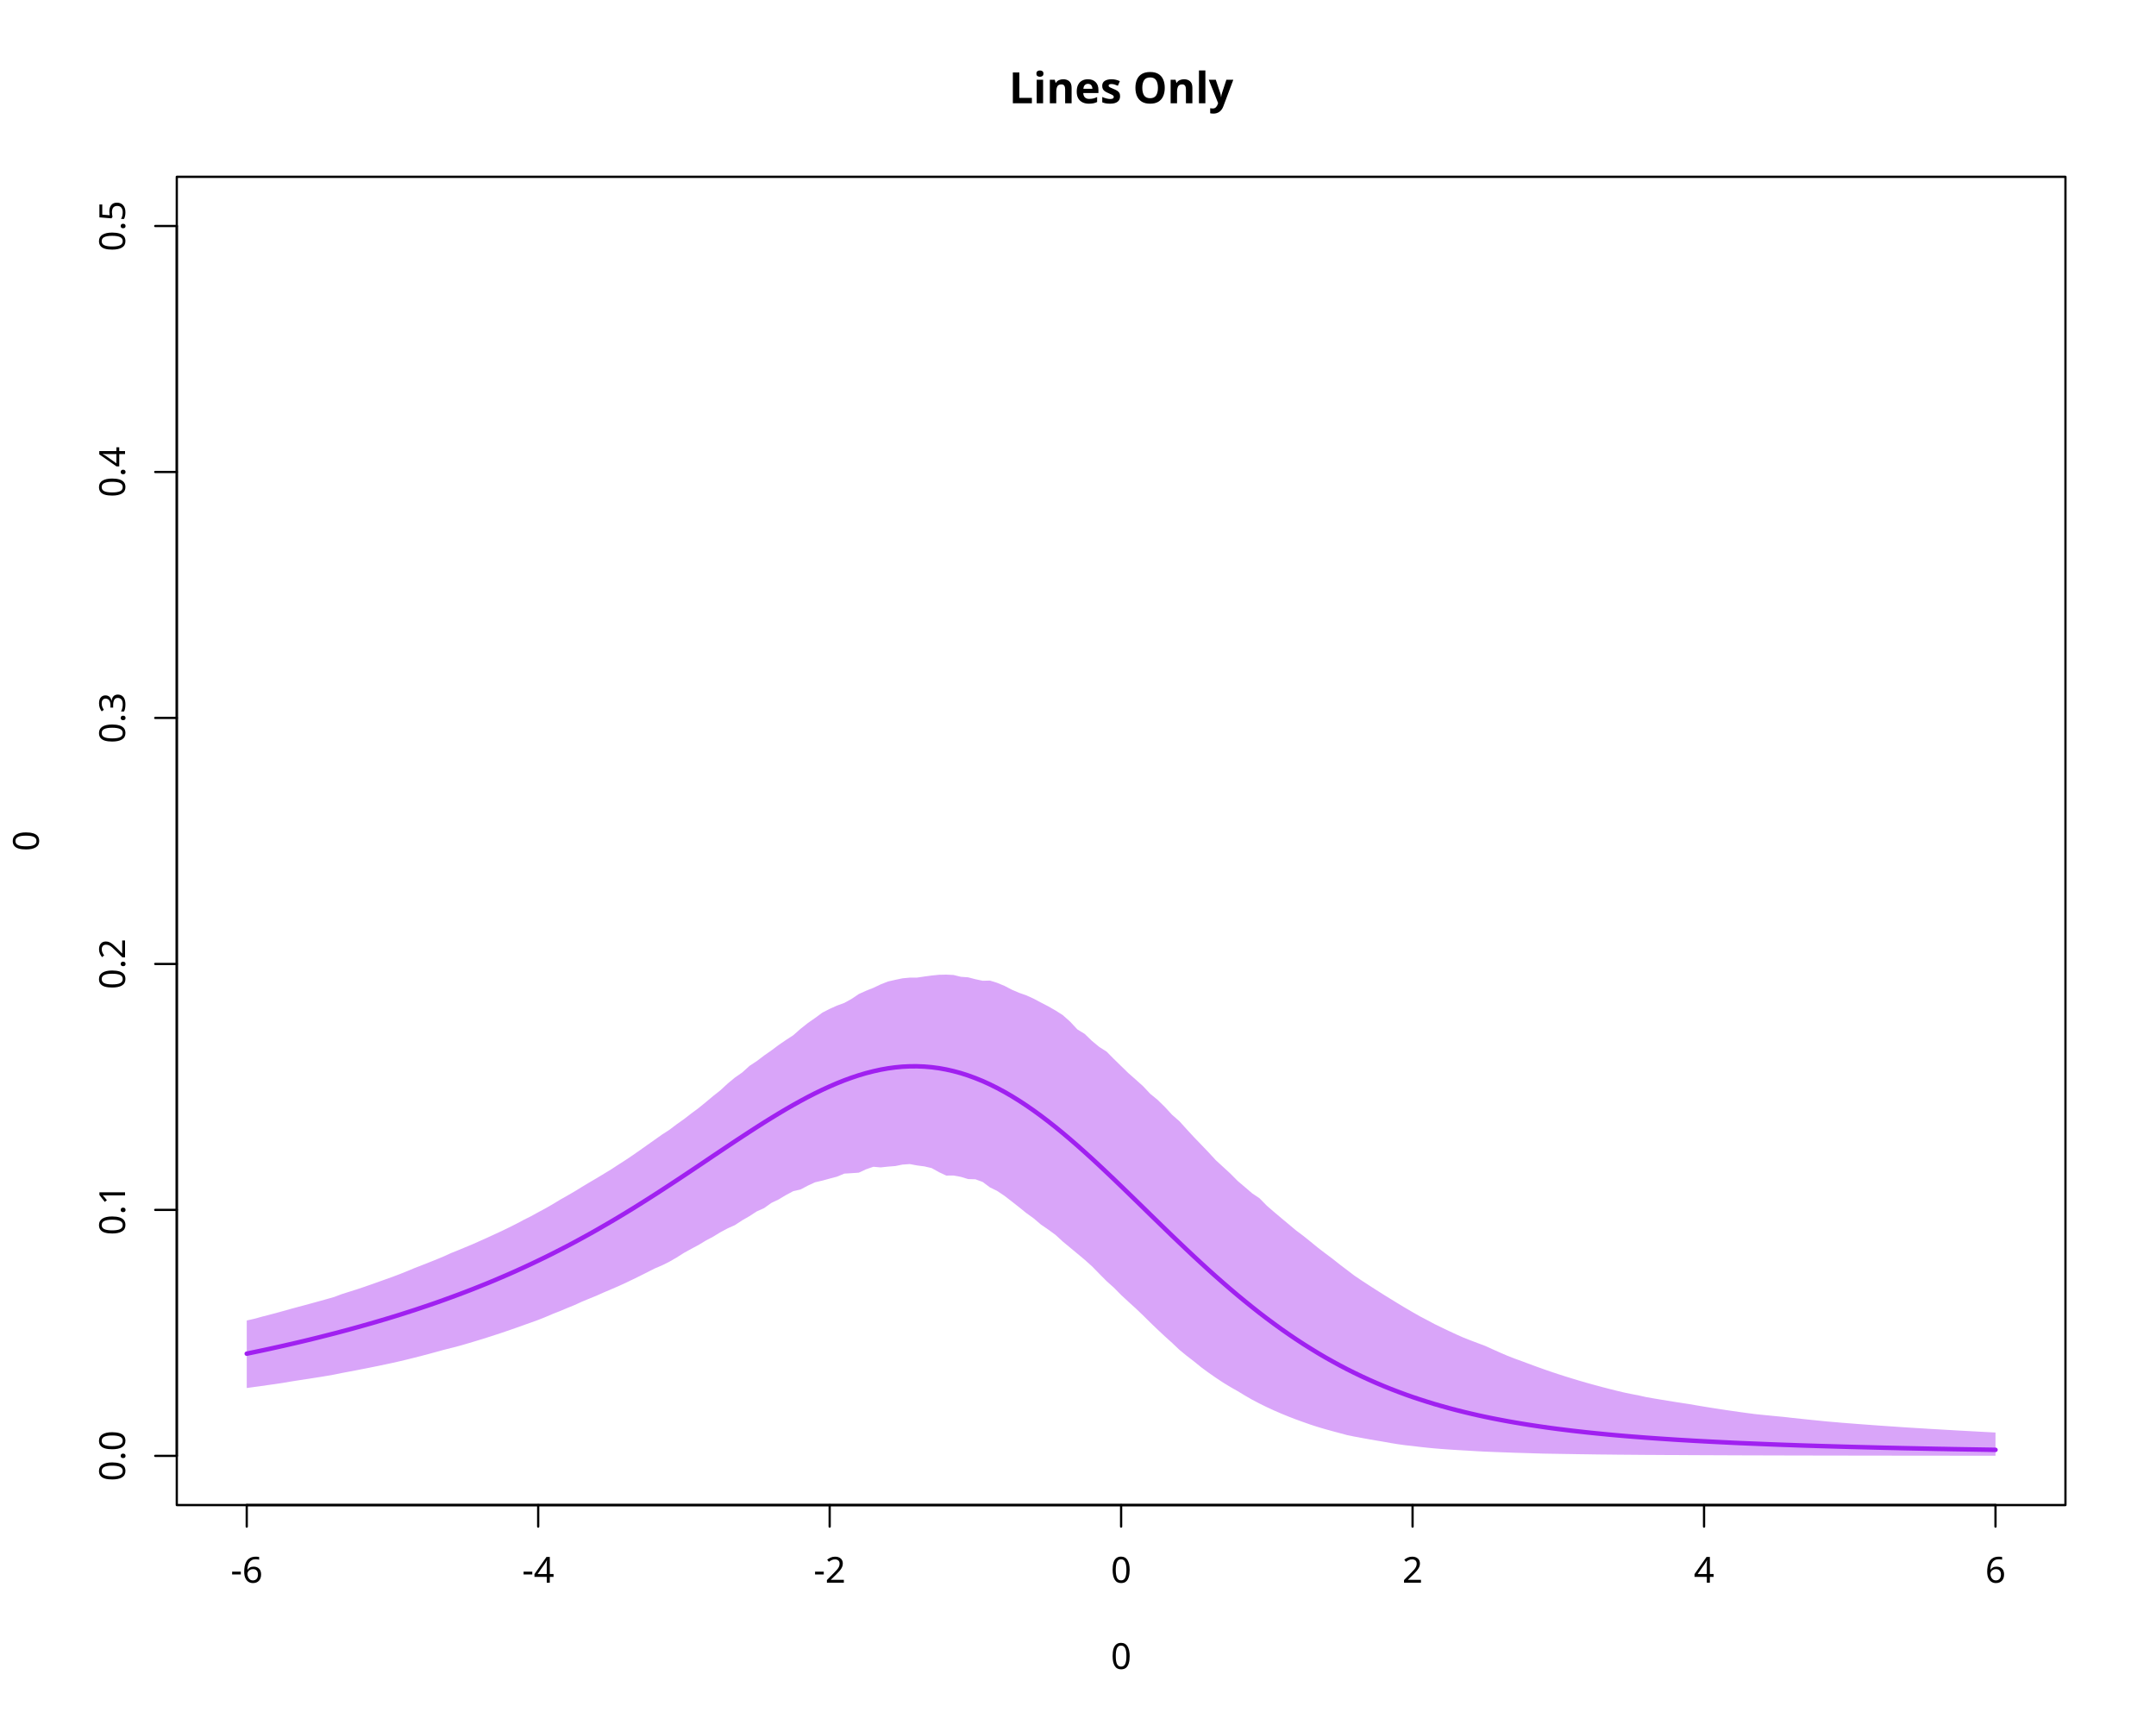
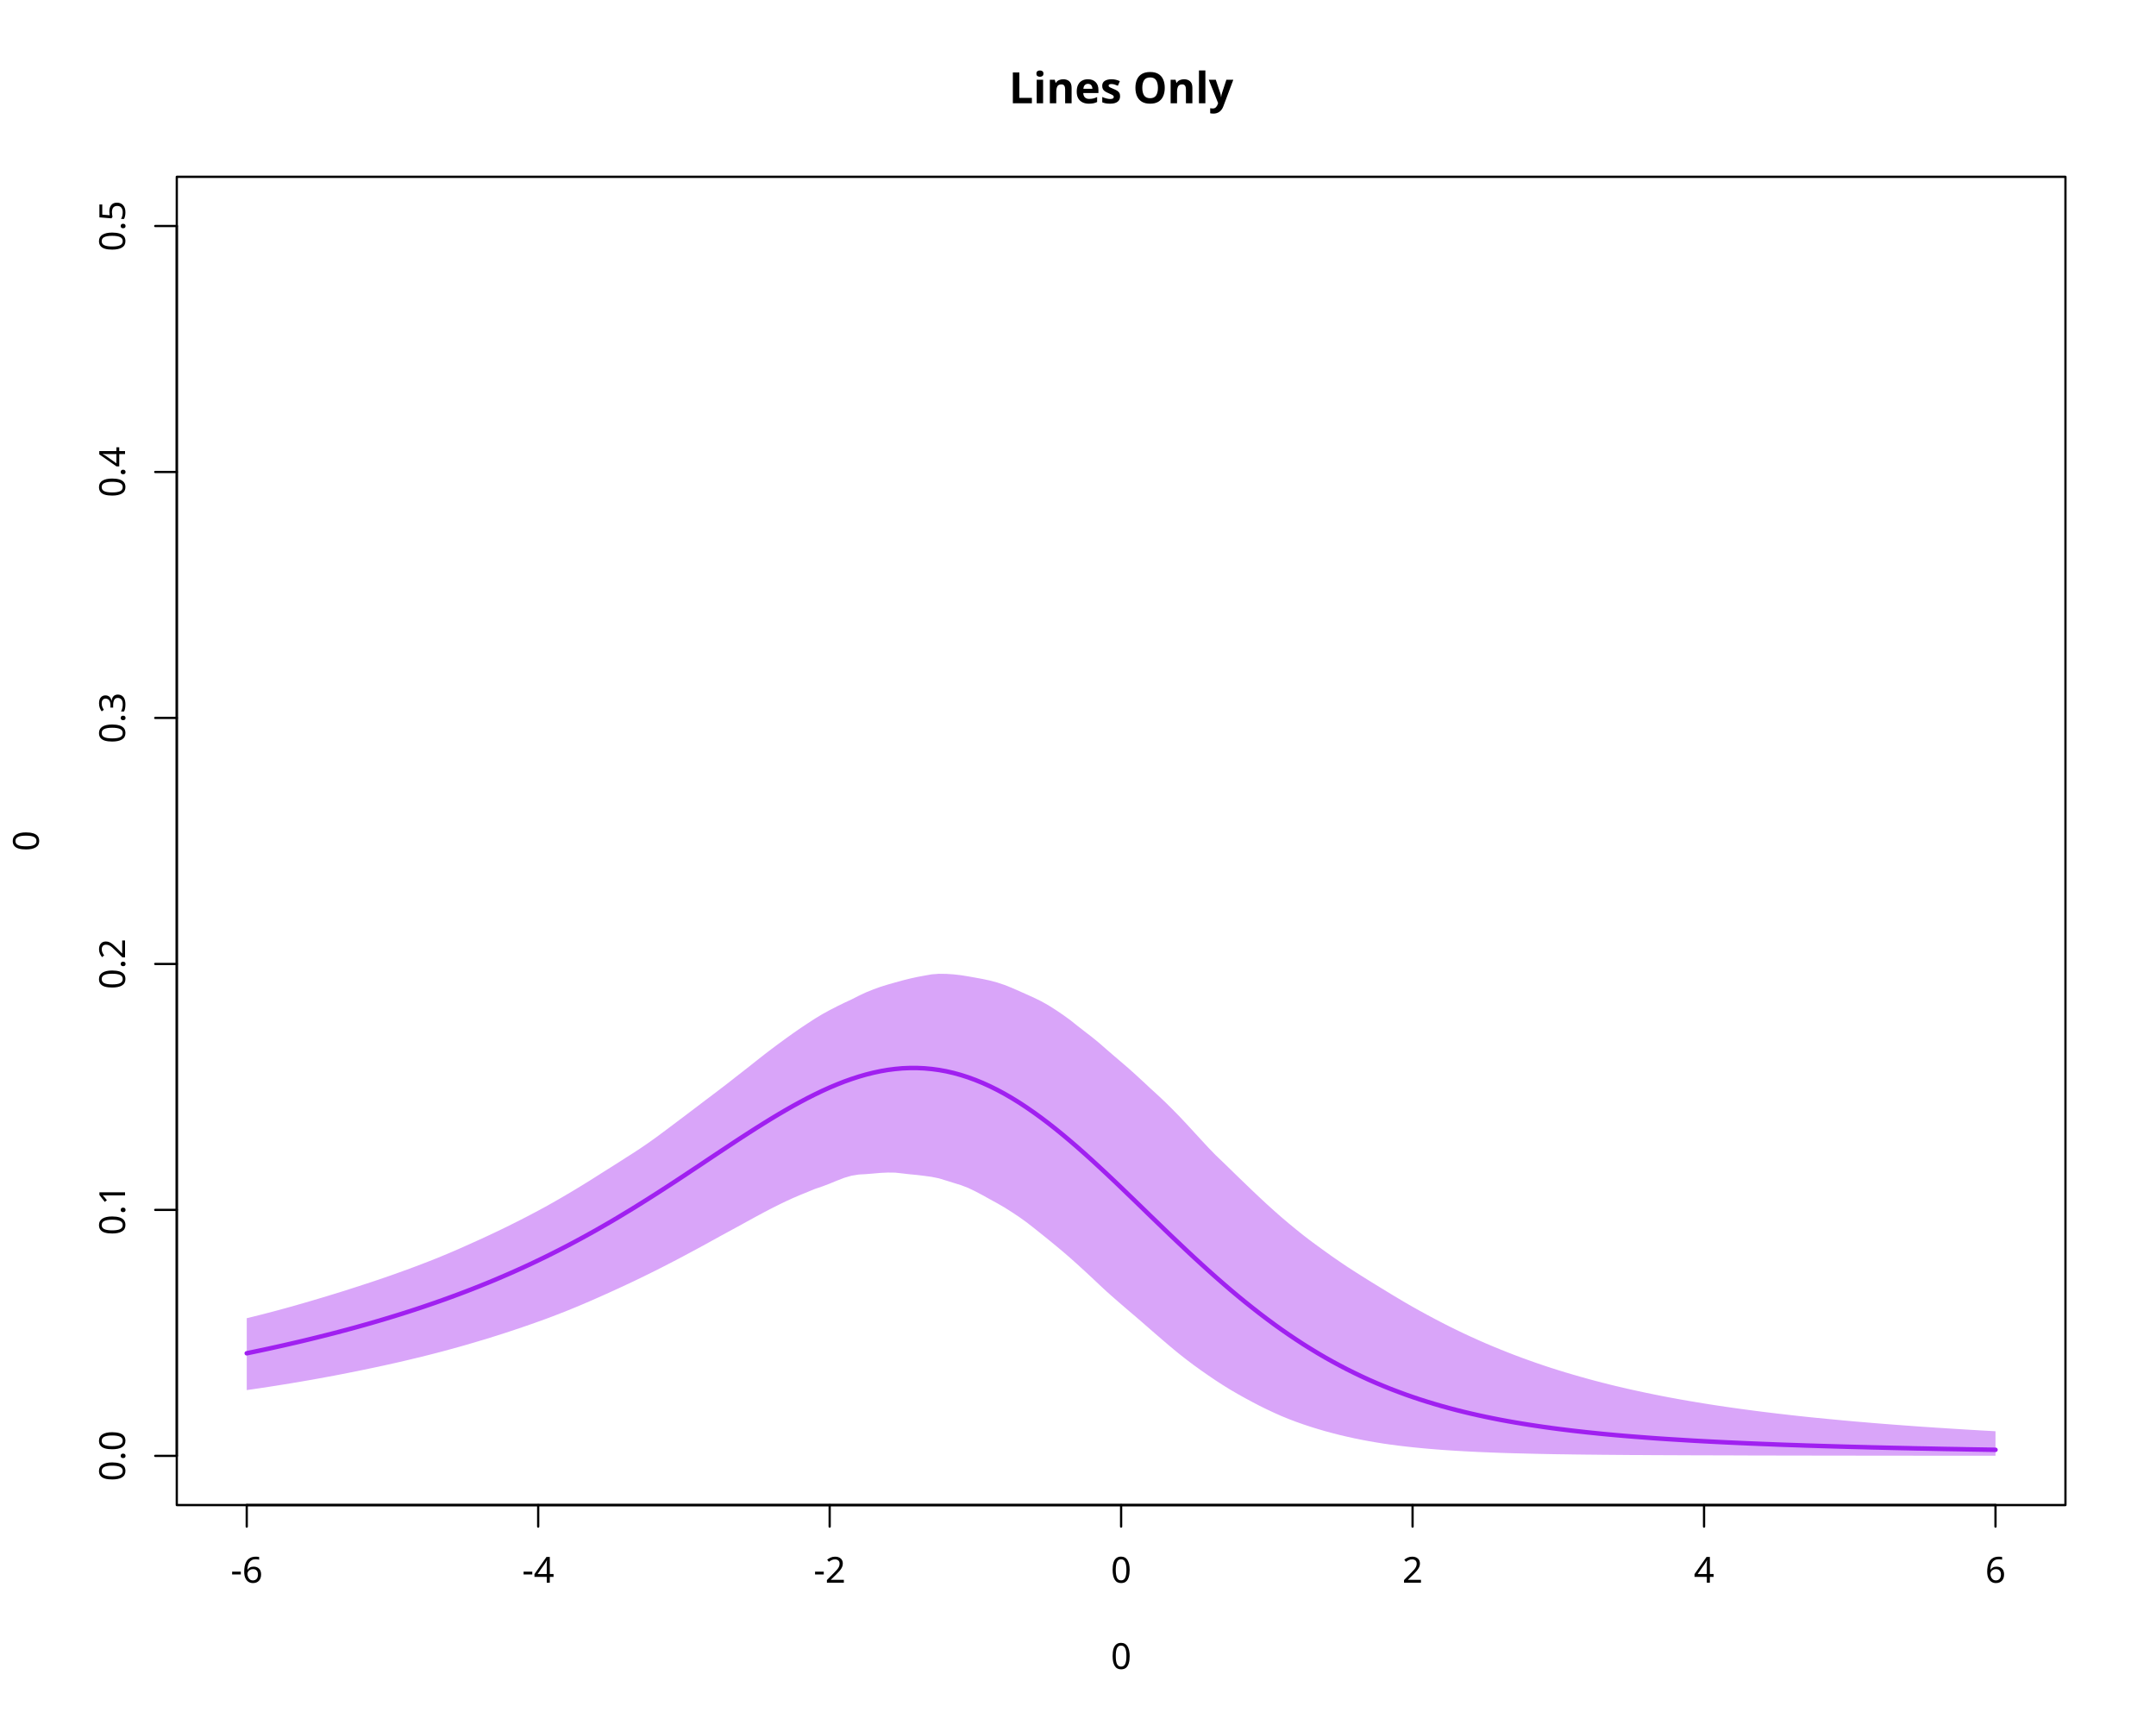
<svg xmlns="http://www.w3.org/2000/svg" class="svglite" data-engine-version="2.0" width="720.00pt" height="576.00pt" viewBox="0 0 720.00 576.00">
  <defs>
    <style type="text/css">
    .svglite line, .svglite polyline, .svglite polygon, .svglite path, .svglite rect, .svglite circle {
      fill: none;
      stroke: #000000;
      stroke-linecap: round;
      stroke-linejoin: round;
      stroke-miterlimit: 10.00;
    }
  </style>
  </defs>
  <rect width="100%" height="100%" style="stroke: none; fill: #FFFFFF;" />
  <defs>
    <clipPath id="cpMC4wMHw3MjAuMDB8MC4wMHw1NzYuMDA=">
      <rect x="0.00" y="0.00" width="720.00" height="576.00" />
    </clipPath>
  </defs>
  <g clip-path="url(#cpMC4wMHw3MjAuMDB8MC4wMHw1NzYuMDA=)">
    <line x1="82.40" y1="502.56" x2="666.40" y2="502.56" style="stroke-width: 0.75;" />
    <line x1="82.40" y1="502.56" x2="82.40" y2="509.76" style="stroke-width: 0.75;" />
    <line x1="179.73" y1="502.56" x2="179.73" y2="509.76" style="stroke-width: 0.75;" />
    <line x1="277.07" y1="502.56" x2="277.07" y2="509.76" style="stroke-width: 0.75;" />
    <line x1="374.40" y1="502.56" x2="374.40" y2="509.76" style="stroke-width: 0.75;" />
    <line x1="471.73" y1="502.56" x2="471.73" y2="509.76" style="stroke-width: 0.75;" />
    <line x1="569.07" y1="502.56" x2="569.07" y2="509.76" style="stroke-width: 0.75;" />
    <line x1="666.40" y1="502.56" x2="666.40" y2="509.76" style="stroke-width: 0.75;" />
    <text x="82.40" y="528.48" text-anchor="middle" style="font-size: 12.00px; font-family: sans;" textLength="10.67px" lengthAdjust="spacingAndGlyphs">-6</text>
    <text x="179.73" y="528.48" text-anchor="middle" style="font-size: 12.00px; font-family: sans;" textLength="10.67px" lengthAdjust="spacingAndGlyphs">-4</text>
    <text x="277.07" y="528.48" text-anchor="middle" style="font-size: 12.00px; font-family: sans;" textLength="10.67px" lengthAdjust="spacingAndGlyphs">-2</text>
    <text x="374.40" y="528.48" text-anchor="middle" style="font-size: 12.00px; font-family: sans;" textLength="6.67px" lengthAdjust="spacingAndGlyphs">0</text>
    <text x="471.73" y="528.48" text-anchor="middle" style="font-size: 12.00px; font-family: sans;" textLength="6.67px" lengthAdjust="spacingAndGlyphs">2</text>
    <text x="569.07" y="528.48" text-anchor="middle" style="font-size: 12.00px; font-family: sans;" textLength="6.67px" lengthAdjust="spacingAndGlyphs">4</text>
    <text x="666.40" y="528.48" text-anchor="middle" style="font-size: 12.00px; font-family: sans;" textLength="6.67px" lengthAdjust="spacingAndGlyphs">6</text>
    <line x1="59.04" y1="486.13" x2="59.04" y2="75.47" style="stroke-width: 0.75;" />
    <line x1="59.04" y1="486.13" x2="51.84" y2="486.13" style="stroke-width: 0.75;" />
    <line x1="59.04" y1="404.00" x2="51.84" y2="404.00" style="stroke-width: 0.75;" />
    <line x1="59.04" y1="321.87" x2="51.84" y2="321.87" style="stroke-width: 0.75;" />
    <line x1="59.04" y1="239.73" x2="51.84" y2="239.73" style="stroke-width: 0.75;" />
    <line x1="59.04" y1="157.60" x2="51.84" y2="157.60" style="stroke-width: 0.75;" />
    <line x1="59.04" y1="75.47" x2="51.84" y2="75.47" style="stroke-width: 0.75;" />
    <text transform="translate(41.76,486.13) rotate(-90)" text-anchor="middle" style="font-size: 12.00px; font-family: sans;" textLength="16.68px" lengthAdjust="spacingAndGlyphs">0.0</text>
    <text transform="translate(41.76,404.00) rotate(-90)" text-anchor="middle" style="font-size: 12.00px; font-family: sans;" textLength="16.68px" lengthAdjust="spacingAndGlyphs">0.1</text>
    <text transform="translate(41.76,321.87) rotate(-90)" text-anchor="middle" style="font-size: 12.00px; font-family: sans;" textLength="16.68px" lengthAdjust="spacingAndGlyphs">0.2</text>
    <text transform="translate(41.76,239.73) rotate(-90)" text-anchor="middle" style="font-size: 12.00px; font-family: sans;" textLength="16.68px" lengthAdjust="spacingAndGlyphs">0.3</text>
    <text transform="translate(41.76,157.60) rotate(-90)" text-anchor="middle" style="font-size: 12.00px; font-family: sans;" textLength="16.68px" lengthAdjust="spacingAndGlyphs">0.4</text>
    <text transform="translate(41.76,75.47) rotate(-90)" text-anchor="middle" style="font-size: 12.00px; font-family: sans;" textLength="16.68px" lengthAdjust="spacingAndGlyphs">0.5</text>
    <polygon points="59.04,502.56 689.76,502.56 689.76,59.04 59.04,59.04 " style="stroke-width: 0.75; fill: none;" />
    <text x="374.40" y="34.48" text-anchor="middle" style="font-size: 14.40px; font-weight: bold; font-family: sans;" textLength="68.05px" lengthAdjust="spacingAndGlyphs">Lines Only</text>
    <text x="374.40" y="557.28" text-anchor="middle" style="font-size: 12.00px; font-family: sans;" textLength="6.67px" lengthAdjust="spacingAndGlyphs">0</text>
    <text transform="translate(12.96,280.80) rotate(-90)" text-anchor="middle" style="font-size: 12.00px; font-family: sans;" textLength="6.67px" lengthAdjust="spacingAndGlyphs">0</text>
  </g>
  <defs>
    <clipPath id="cpNTkuMDR8Njg5Ljc2fDU5LjA0fDUwMi41Ng==">
      <rect x="59.04" y="59.04" width="630.72" height="443.52" />
    </clipPath>
  </defs>
  <g clip-path="url(#cpNTkuMDR8Njg5Ljc2fDU5LjA0fDUwMi41Ng==)">
-     <polygon points="82.40,463.48 84.83,463.14 87.27,462.81 89.70,462.46 92.13,462.12 94.57,461.75 97.00,461.33 99.43,460.95 101.87,460.58 104.30,460.20 106.73,459.82 109.17,459.42 111.60,458.99 114.03,458.49 116.47,458.03 118.90,457.57 121.33,457.09 123.77,456.61 126.20,456.12 128.63,455.61 131.07,455.09 133.50,454.54 135.93,453.96 138.37,453.35 140.80,452.73 143.23,452.09 145.67,451.43 148.10,450.76 150.53,450.14 152.97,449.52 155.40,448.83 157.83,448.11 160.27,447.37 162.70,446.61 165.13,445.83 167.57,445.03 170.00,444.20 172.43,443.35 174.87,442.48 177.30,441.62 179.73,440.74 182.17,439.77 184.60,438.73 187.03,437.78 189.47,436.75 191.90,435.76 194.33,434.65 196.77,433.64 199.20,432.65 201.63,431.56 204.07,430.53 206.50,429.48 208.93,428.37 211.37,427.20 213.80,426.01 216.23,424.79 218.67,423.55 221.10,422.52 223.53,421.31 225.97,419.90 228.40,418.36 230.83,417.02 233.27,415.72 235.70,414.25 238.13,412.96 240.57,411.47 243.00,410.17 245.43,409.08 247.87,407.48 250.30,406.08 252.73,404.50 255.17,403.41 257.60,401.67 260.03,400.51 262.47,399.05 264.90,397.75 267.33,397.19 269.77,395.90 272.20,394.78 274.63,394.22 277.07,393.55 279.50,392.91 281.93,391.89 284.37,391.74 286.80,391.57 289.23,390.44 291.67,389.60 294.10,389.81 296.53,389.55 298.97,389.36 301.40,388.87 303.83,388.70 306.27,389.16 308.70,389.47 311.13,390.04 313.57,391.40 316.00,392.54 318.43,392.52 320.87,392.97 323.30,393.71 325.73,393.78 328.17,394.67 330.60,396.49 333.03,397.68 335.47,399.32 337.90,401.20 340.33,403.11 342.77,405.08 345.20,406.83 347.63,408.90 350.07,410.57 352.50,412.35 354.93,414.58 357.37,416.60 359.80,418.62 362.23,420.65 364.67,422.83 367.10,425.32 369.53,427.77 371.97,429.95 374.40,432.41 376.83,434.67 379.27,436.88 381.70,439.20 384.13,441.61 386.57,443.95 389.00,446.22 391.43,448.41 393.87,450.73 396.30,452.72 398.73,454.59 401.17,456.57 403.60,458.36 406.03,460.05 408.47,461.67 410.90,463.15 413.33,464.52 415.77,466.00 418.20,467.40 420.63,468.67 423.07,469.87 425.50,470.99 427.93,472.04 430.37,473.04 432.80,473.97 435.23,474.85 437.67,475.71 440.10,476.49 442.53,477.21 444.97,477.88 447.40,478.53 449.83,479.19 452.27,479.69 454.70,480.14 457.13,480.58 459.57,481.00 462.00,481.41 464.43,481.85 466.87,482.24 469.30,482.58 471.73,482.84 474.17,483.14 476.60,483.40 479.03,483.64 481.47,483.84 483.90,484.01 486.33,484.17 488.77,484.31 491.20,484.45 493.63,484.60 496.07,484.72 498.50,484.82 500.93,484.91 503.37,485.00 505.80,485.09 508.23,485.16 510.67,485.23 513.10,485.31 515.53,485.38 517.97,485.42 520.40,485.46 522.83,485.50 525.27,485.54 527.70,485.58 530.13,485.61 532.57,485.65 535.00,485.68 537.43,485.70 539.87,485.73 542.30,485.75 544.73,485.77 547.17,485.79 549.60,485.81 552.03,485.82 554.47,485.84 556.90,485.85 559.33,485.86 561.77,485.87 564.20,485.89 566.63,485.90 569.07,485.91 571.50,485.92 573.93,485.93 576.37,485.94 578.80,485.95 581.23,485.96 583.67,485.97 586.10,485.97 588.53,485.98 590.97,485.99 593.40,485.99 595.83,486.00 598.27,486.00 600.70,486.01 603.13,486.01 605.57,486.02 608.00,486.02 610.43,486.03 612.87,486.03 615.30,486.03 617.73,486.04 620.17,486.04 622.60,486.04 625.03,486.05 627.47,486.05 629.90,486.05 632.33,486.06 634.77,486.06 637.20,486.06 639.63,486.06 642.07,486.07 644.50,486.07 646.93,486.07 649.37,486.07 651.80,486.08 654.23,486.08 656.67,486.08 659.10,486.08 661.53,486.08 663.97,486.09 666.40,486.09 666.40,478.34 663.97,478.21 661.53,478.08 659.10,477.94 656.67,477.81 654.23,477.68 651.80,477.54 649.37,477.40 646.93,477.26 644.50,477.12 642.07,476.97 639.63,476.82 637.20,476.67 634.77,476.51 632.33,476.34 629.90,476.18 627.47,476.01 625.03,475.83 622.60,475.65 620.17,475.47 617.73,475.28 615.30,475.09 612.87,474.88 610.43,474.67 608.00,474.43 605.57,474.19 603.13,473.94 600.70,473.68 598.27,473.42 595.83,473.14 593.40,472.91 590.97,472.67 588.53,472.43 586.10,472.18 583.67,471.86 581.23,471.53 578.80,471.18 576.37,470.83 573.93,470.46 571.50,470.08 569.07,469.69 566.63,469.28 564.20,468.86 561.77,468.49 559.33,468.11 556.90,467.72 554.47,467.32 552.03,466.91 549.60,466.48 547.17,465.93 544.73,465.47 542.30,464.96 539.87,464.38 537.43,463.77 535.00,463.14 532.57,462.49 530.13,461.81 527.70,461.11 525.27,460.38 522.83,459.63 520.40,458.85 517.97,458.04 515.53,457.20 513.10,456.33 510.67,455.43 508.23,454.52 505.80,453.64 503.37,452.69 500.93,451.64 498.50,450.56 496.07,449.45 493.63,448.53 491.20,447.61 488.77,446.66 486.33,445.58 483.90,444.45 481.47,443.29 479.03,442.10 476.60,440.80 474.17,439.53 471.73,438.14 469.30,436.72 466.87,435.26 464.43,433.76 462.00,432.26 459.57,430.72 457.13,429.15 454.70,427.56 452.27,425.92 449.83,424.06 447.40,422.22 444.97,420.29 442.53,418.47 440.10,416.61 437.67,414.62 435.23,412.66 432.80,410.84 430.37,408.80 427.93,406.77 425.50,404.71 423.07,402.61 420.63,400.13 418.20,398.49 415.77,396.41 413.33,394.34 410.90,391.89 408.47,389.65 406.03,387.42 403.60,384.78 401.17,382.24 398.73,379.71 396.30,377.08 393.87,374.39 391.43,372.25 389.00,369.62 386.57,367.24 384.13,365.24 381.70,362.66 379.27,360.48 376.83,358.33 374.40,355.97 371.97,353.59 369.53,351.13 367.10,349.59 364.67,347.58 362.23,345.23 359.80,343.74 357.37,341.14 354.93,338.97 352.50,337.42 350.07,336.03 347.63,334.77 345.20,333.47 342.77,332.37 340.33,331.51 337.90,330.47 335.47,329.20 333.03,328.19 330.60,327.43 328.17,327.49 325.73,326.97 323.30,326.34 320.87,326.16 318.43,325.56 316.00,325.44 313.57,325.49 311.13,325.74 308.70,326.07 306.27,326.43 303.83,326.44 301.40,326.67 298.97,327.18 296.53,327.74 294.10,328.70 291.67,329.85 289.23,330.82 286.80,331.92 284.37,333.56 281.93,334.90 279.50,335.79 277.07,336.88 274.63,338.13 272.20,339.92 269.77,341.61 267.33,343.55 264.90,345.69 262.47,347.27 260.03,348.94 257.60,350.76 255.17,352.46 252.73,354.31 250.30,355.91 247.87,358.11 245.43,359.81 243.00,361.82 240.57,364.07 238.13,366.00 235.70,368.03 233.27,370.01 230.83,371.82 228.40,373.70 225.97,375.42 223.53,377.27 221.10,378.84 218.67,380.56 216.23,382.28 213.80,384.00 211.37,385.70 208.93,387.34 206.50,388.90 204.07,390.49 201.63,391.97 199.20,393.44 196.77,394.86 194.33,396.33 191.90,397.82 189.47,399.23 187.03,400.61 184.60,402.09 182.17,403.48 179.73,404.79 177.30,406.13 174.87,407.34 172.43,408.64 170.00,409.86 167.57,411.04 165.13,412.17 162.70,413.28 160.27,414.37 157.83,415.46 155.40,416.47 152.97,417.48 150.53,418.46 148.10,419.57 145.67,420.58 143.23,421.55 140.80,422.51 138.37,423.45 135.93,424.47 133.50,425.44 131.07,426.36 128.63,427.23 126.20,428.10 123.77,428.96 121.33,429.81 118.90,430.62 116.47,431.38 114.03,432.16 111.60,433.08 109.17,433.77 106.73,434.45 104.30,435.12 101.87,435.78 99.43,436.43 97.00,437.09 94.57,437.77 92.13,438.45 89.70,439.08 87.27,439.71 84.83,440.38 82.40,440.93 " style="stroke-width: 0.75; stroke: none; fill: #A020F0; fill-opacity: 0.40;" />
-     <polyline points="82.40,452.01 84.83,451.50 87.27,450.99 89.70,450.47 92.13,449.93 94.57,449.39 97.00,448.83 99.43,448.27 101.87,447.69 104.30,447.10 106.73,446.50 109.17,445.88 111.60,445.26 114.03,444.62 116.47,443.97 118.90,443.30 121.33,442.62 123.77,441.93 126.20,441.22 128.63,440.50 131.07,439.76 133.50,439.01 135.93,438.23 138.37,437.45 140.80,436.64 143.23,435.82 145.67,434.98 148.10,434.11 150.53,433.23 152.97,432.33 155.40,431.41 157.83,430.47 160.27,429.50 162.70,428.52 165.13,427.51 167.57,426.47 170.00,425.42 172.43,424.34 174.87,423.23 177.30,422.10 179.73,420.94 182.17,419.76 184.60,418.55 187.03,417.31 189.47,416.05 191.90,414.76 194.33,413.44 196.77,412.10 199.20,410.73 201.63,409.33 204.07,407.91 206.50,406.47 208.93,405.00 211.37,403.51 213.80,401.99 216.23,400.46 218.67,398.90 221.10,397.33 223.53,395.74 225.97,394.14 228.40,392.53 230.83,390.91 233.27,389.27 235.70,387.64 238.13,386.00 240.57,384.37 243.00,382.74 245.43,381.12 247.87,379.52 250.30,377.93 252.73,376.36 255.17,374.81 257.60,373.30 260.03,371.82 262.47,370.37 264.90,368.97 267.33,367.62 269.77,366.31 272.20,365.07 274.63,363.89 277.07,362.77 279.50,361.72 281.93,360.75 284.37,359.86 286.80,359.05 289.23,358.33 291.67,357.71 294.10,357.17 296.53,356.74 298.97,356.41 301.40,356.18 303.83,356.06 306.27,356.05 308.70,356.15 311.13,356.36 313.57,356.68 316.00,357.12 318.43,357.67 320.87,358.33 323.30,359.11 325.73,360.00 328.17,360.99 330.60,362.10 333.03,363.31 335.47,364.62 337.90,366.03 340.33,367.54 342.77,369.14 345.20,370.82 347.63,372.59 350.07,374.44 352.50,376.36 354.93,378.35 357.37,380.41 359.80,382.52 362.23,384.68 364.67,386.89 367.10,389.14 369.53,391.43 371.97,393.74 374.40,396.08 376.83,398.43 379.27,400.80 381.70,403.17 384.13,405.55 386.57,407.92 389.00,410.28 391.43,412.63 393.87,414.96 396.30,417.27 398.73,419.55 401.17,421.81 403.60,424.03 406.03,426.21 408.47,428.35 410.90,430.45 413.33,432.51 415.77,434.52 418.20,436.48 420.63,438.40 423.07,440.26 425.50,442.06 427.93,443.82 430.37,445.52 432.80,447.17 435.23,448.76 437.67,450.29 440.10,451.78 442.53,453.21 444.97,454.58 447.40,455.91 449.83,457.18 452.27,458.40 454.70,459.57 457.13,460.69 459.57,461.77 462.00,462.80 464.43,463.78 466.87,464.72 469.30,465.62 471.73,466.48 474.17,467.29 476.60,468.07 479.03,468.82 481.47,469.52 483.90,470.20 486.33,470.84 488.77,471.45 491.20,472.03 493.63,472.59 496.07,473.12 498.50,473.62 500.93,474.09 503.37,474.55 505.80,474.98 508.23,475.39 510.67,475.78 513.10,476.15 515.53,476.51 517.97,476.85 520.40,477.17 522.83,477.47 525.27,477.77 527.70,478.04 530.13,478.31 532.57,478.56 535.00,478.80 537.43,479.04 539.87,479.26 542.30,479.47 544.73,479.67 547.17,479.86 549.60,480.05 552.03,480.22 554.47,480.39 556.90,480.55 559.33,480.71 561.77,480.86 564.20,481.00 566.63,481.14 569.07,481.27 571.50,481.40 573.93,481.52 576.37,481.64 578.80,481.76 581.23,481.87 583.67,481.97 586.10,482.07 588.53,482.17 590.97,482.27 593.40,482.36 595.83,482.45 598.27,482.53 600.70,482.62 603.13,482.70 605.57,482.77 608.00,482.85 610.43,482.92 612.87,482.99 615.30,483.06 617.73,483.13 620.17,483.19 622.60,483.25 625.03,483.31 627.47,483.37 629.90,483.43 632.33,483.48 634.77,483.54 637.20,483.59 639.63,483.64 642.07,483.69 644.50,483.74 646.93,483.79 649.37,483.83 651.80,483.88 654.23,483.92 656.67,483.96 659.10,484.00 661.53,484.04 663.97,484.08 666.40,484.12 " style="stroke-width: 1.50; stroke: #A020F0;" />
+     <polygon points="82.40,464.17 84.83,463.82 87.27,463.46 89.70,463.09 92.13,462.71 94.57,462.32 97.00,461.93 99.43,461.52 101.87,461.10 104.30,460.68 106.73,460.24 109.17,459.79 111.60,459.34 114.03,458.87 116.47,458.39 118.90,457.91 121.33,457.41 123.77,456.90 126.20,456.39 128.63,455.86 131.07,455.32 133.50,454.77 135.93,454.20 138.37,453.62 140.80,453.03 143.23,452.42 145.67,451.80 148.10,451.16 150.53,450.50 152.97,449.83 155.40,449.14 157.83,448.43 160.27,447.71 162.70,446.98 165.13,446.22 167.57,445.45 170.00,444.66 172.43,443.85 174.87,443.02 177.30,442.18 179.73,441.32 182.17,440.44 184.60,439.53 187.03,438.59 189.47,437.63 191.90,436.64 194.33,435.62 196.77,434.58 199.20,433.51 201.63,432.43 204.07,431.33 206.50,430.22 208.93,429.09 211.37,427.95 213.80,426.78 216.23,425.59 218.67,424.38 221.10,423.16 223.53,421.91 225.97,420.65 228.40,419.36 230.83,418.06 233.27,416.75 235.70,415.43 238.13,414.09 240.57,412.74 243.00,411.42 245.43,410.10 247.87,408.77 250.30,407.43 252.73,406.10 255.17,404.79 257.60,403.52 260.03,402.30 262.47,401.12 264.90,400.01 267.33,398.97 269.77,397.98 272.20,396.98 274.63,396.16 277.07,395.23 279.50,394.23 281.93,393.29 284.37,392.58 286.80,392.19 289.23,392.05 291.67,391.85 294.10,391.64 296.53,391.53 298.97,391.56 301.40,391.83 303.83,392.11 306.27,392.34 308.70,392.64 311.13,392.97 313.57,393.47 316.00,394.21 318.43,394.97 320.87,395.72 323.30,396.65 325.73,397.82 328.17,399.11 330.60,400.46 333.03,401.79 335.47,403.20 337.90,404.74 340.33,406.35 342.77,408.10 345.20,409.99 347.63,411.93 350.07,413.90 352.50,415.88 354.93,417.91 357.37,420.02 359.80,422.19 362.23,424.41 364.67,426.67 367.10,428.97 369.53,431.23 371.97,433.39 374.40,435.50 376.83,437.59 379.27,439.66 381.70,441.76 384.13,443.88 386.57,446.00 389.00,448.09 391.43,450.15 393.87,452.15 396.30,454.06 398.73,455.88 401.17,457.64 403.60,459.33 406.03,460.98 408.47,462.55 410.90,464.05 413.33,465.47 415.77,466.83 418.20,468.14 420.63,469.41 423.07,470.61 425.50,471.75 427.93,472.83 430.37,473.83 432.80,474.75 435.23,475.61 437.67,476.42 440.10,477.17 442.53,477.88 444.97,478.54 447.40,479.16 449.83,479.73 452.27,480.27 454.70,480.76 457.13,481.22 459.57,481.64 462.00,482.03 464.43,482.38 466.87,482.70 469.30,482.99 471.73,483.26 474.17,483.50 476.60,483.73 479.03,483.93 481.47,484.12 483.90,484.29 486.33,484.44 488.77,484.58 491.20,484.71 493.63,484.83 496.07,484.93 498.50,485.03 500.93,485.12 503.37,485.20 505.80,485.27 508.23,485.33 510.67,485.39 513.10,485.45 515.53,485.50 517.97,485.55 520.40,485.59 522.83,485.62 525.27,485.66 527.70,485.69 530.13,485.72 532.57,485.74 535.00,485.77 537.43,485.79 539.87,485.81 542.30,485.83 544.73,485.85 547.17,485.86 549.60,485.87 552.03,485.89 554.47,485.90 556.90,485.91 559.33,485.92 561.77,485.93 564.20,485.94 566.63,485.95 569.07,485.96 571.50,485.96 573.93,485.97 576.37,485.98 578.80,485.98 581.23,485.99 583.67,486.00 586.10,486.00 588.53,486.01 590.97,486.01 593.40,486.02 595.83,486.02 598.27,486.03 600.70,486.03 603.13,486.03 605.57,486.04 608.00,486.04 610.43,486.04 612.87,486.05 615.30,486.05 617.73,486.05 620.17,486.06 622.60,486.06 625.03,486.06 627.47,486.06 629.90,486.07 632.33,486.07 634.77,486.07 637.20,486.07 639.63,486.08 642.07,486.08 644.50,486.08 646.93,486.08 649.37,486.08 651.80,486.09 654.23,486.09 656.67,486.09 659.10,486.09 661.53,486.09 663.97,486.09 666.40,486.09 666.40,477.91 663.97,477.77 661.53,477.64 659.10,477.49 656.67,477.35 654.23,477.20 651.80,477.05 649.37,476.89 646.93,476.74 644.50,476.57 642.07,476.41 639.63,476.24 637.20,476.06 634.77,475.88 632.33,475.70 629.90,475.51 627.47,475.32 625.03,475.12 622.60,474.91 620.17,474.71 617.73,474.49 615.30,474.27 612.87,474.04 610.43,473.81 608.00,473.57 605.57,473.33 603.13,473.08 600.70,472.82 598.27,472.55 595.83,472.27 593.40,471.99 590.97,471.70 588.53,471.40 586.10,471.09 583.67,470.77 581.23,470.44 578.80,470.10 576.37,469.75 573.93,469.39 571.50,469.02 569.07,468.63 566.63,468.23 564.20,467.82 561.77,467.40 559.33,466.96 556.90,466.51 554.47,466.04 552.03,465.55 549.60,465.05 547.17,464.53 544.73,464.00 542.30,463.44 539.87,462.87 537.43,462.28 535.00,461.66 532.57,461.03 530.13,460.37 527.70,459.69 525.27,458.99 522.83,458.27 520.40,457.52 517.97,456.75 515.53,455.95 513.10,455.12 510.67,454.26 508.23,453.38 505.80,452.47 503.37,451.52 500.93,450.55 498.50,449.55 496.07,448.52 493.63,447.45 491.20,446.35 488.77,445.22 486.33,444.05 483.90,442.85 481.47,441.61 479.03,440.34 476.60,439.04 474.17,437.71 471.73,436.35 469.30,434.95 466.87,433.51 464.43,432.05 462.00,430.56 459.57,429.08 457.13,427.57 454.70,426.05 452.27,424.51 449.83,422.93 447.40,421.29 444.97,419.61 442.53,417.87 440.10,416.11 437.67,414.32 435.23,412.45 432.80,410.50 430.37,408.50 427.93,406.43 425.50,404.29 423.07,402.10 420.63,399.83 418.20,397.53 415.77,395.19 413.33,392.84 410.90,390.47 408.47,388.11 406.03,385.78 403.60,383.28 401.17,380.65 398.73,378.00 396.30,375.36 393.87,372.78 391.43,370.29 389.00,367.89 386.57,365.61 384.13,363.38 381.70,361.11 379.27,358.87 376.83,356.68 374.40,354.60 371.97,352.52 369.53,350.42 367.10,348.29 364.67,346.30 362.23,344.42 359.80,342.53 357.37,340.59 354.93,338.83 352.50,337.19 350.07,335.65 347.63,334.29 345.20,333.10 342.77,332.01 340.33,330.92 337.90,329.86 335.47,328.89 333.03,328.07 330.60,327.42 328.17,326.90 325.73,326.45 323.30,326.02 320.87,325.63 318.43,325.35 316.00,325.19 313.57,325.16 311.13,325.35 308.70,325.78 306.27,326.23 303.83,326.77 301.40,327.38 298.97,328.05 296.53,328.74 294.10,329.49 291.67,330.37 289.23,331.35 286.80,332.49 284.37,333.72 281.93,334.86 279.50,336.05 277.07,337.30 274.63,338.64 272.20,340.10 269.77,341.68 267.33,343.30 264.90,344.99 262.47,346.72 260.03,348.51 257.60,350.32 255.17,352.18 252.73,354.10 250.30,356.03 247.87,357.93 245.43,359.83 243.00,361.74 240.57,363.60 238.13,365.46 235.70,367.28 233.27,369.13 230.83,370.98 228.40,372.82 225.97,374.65 223.53,376.48 221.10,378.30 218.67,380.09 216.23,381.82 213.80,383.48 211.37,385.07 208.93,386.62 206.50,388.18 204.07,389.72 201.63,391.25 199.20,392.79 196.77,394.33 194.33,395.83 191.90,397.31 189.47,398.75 187.03,400.18 184.60,401.57 182.17,402.93 179.73,404.25 177.30,405.54 174.87,406.80 172.43,408.04 170.00,409.25 167.57,410.44 165.13,411.61 162.70,412.75 160.27,413.87 157.83,414.97 155.40,416.06 152.97,417.14 150.53,418.19 148.10,419.21 145.67,420.21 143.23,421.17 140.80,422.11 138.37,423.03 135.93,423.93 133.50,424.81 131.07,425.68 128.63,426.53 126.20,427.36 123.77,428.17 121.33,428.97 118.90,429.76 116.47,430.54 114.03,431.31 111.60,432.06 109.17,432.81 106.73,433.54 104.30,434.26 101.87,434.97 99.43,435.67 97.00,436.36 94.57,437.03 92.13,437.69 89.70,438.33 87.27,438.96 84.83,439.57 82.40,440.16 " style="stroke-width: 0.75; stroke: none; fill: #A020F0; fill-opacity: 0.40;" />
+     <polyline points="82.40,451.88 84.83,451.37 87.27,450.86 89.70,450.34 92.13,449.80 94.57,449.26 97.00,448.70 99.43,448.14 101.87,447.56 104.30,446.97 106.73,446.37 109.17,445.76 111.60,445.14 114.03,444.50 116.47,443.85 118.90,443.19 121.33,442.51 123.77,441.82 126.20,441.11 128.63,440.39 131.07,439.65 133.50,438.90 135.93,438.13 138.37,437.34 140.80,436.54 143.23,435.71 145.67,434.87 148.10,434.01 150.53,433.13 152.97,432.23 155.40,431.31 157.83,430.37 160.27,429.41 162.70,428.42 165.13,427.42 167.57,426.38 170.00,425.33 172.43,424.25 174.87,423.15 177.30,422.02 179.73,420.86 182.17,419.68 184.60,418.47 187.03,417.24 189.47,415.98 191.90,414.69 194.33,413.38 196.77,412.04 199.20,410.68 201.63,409.29 204.07,407.88 206.50,406.44 208.93,404.97 211.37,403.49 213.80,401.98 216.23,400.46 218.67,398.91 221.10,397.35 223.53,395.77 225.97,394.18 228.40,392.58 230.83,390.96 233.27,389.35 235.70,387.72 238.13,386.10 240.57,384.48 243.00,382.87 245.43,381.26 247.87,379.67 250.30,378.10 252.73,376.55 255.17,375.02 257.60,373.52 260.03,372.06 262.47,370.63 264.90,369.25 267.33,367.92 269.77,366.63 272.20,365.41 274.63,364.24 277.07,363.14 279.50,362.12 281.93,361.16 284.37,360.29 286.80,359.50 289.23,358.80 291.67,358.19 294.10,357.67 296.53,357.25 298.97,356.94 301.40,356.72 303.83,356.62 306.27,356.62 308.70,356.73 311.13,356.95 313.57,357.28 316.00,357.72 318.43,358.28 320.87,358.95 323.30,359.73 325.73,360.62 328.17,361.62 330.60,362.72 333.03,363.93 335.47,365.24 337.90,366.65 340.33,368.15 342.77,369.75 345.20,371.43 347.63,373.19 350.07,375.03 352.50,376.94 354.93,378.92 357.37,380.97 359.80,383.06 362.23,385.21 364.67,387.41 367.10,389.65 369.53,391.91 371.97,394.21 374.40,396.53 376.83,398.87 379.27,401.22 381.70,403.58 384.13,405.94 386.57,408.29 389.00,410.64 391.43,412.97 393.87,415.28 396.30,417.58 398.73,419.84 401.17,422.08 403.60,424.28 406.03,426.45 408.47,428.58 410.90,430.67 413.33,432.71 415.77,434.71 418.20,436.65 420.63,438.55 423.07,440.40 425.50,442.20 427.93,443.94 430.37,445.63 432.80,447.26 435.23,448.85 437.67,450.37 440.10,451.85 442.53,453.27 444.97,454.64 447.40,455.95 449.83,457.22 452.27,458.43 454.70,459.60 457.13,460.72 459.57,461.79 462.00,462.81 464.43,463.79 466.87,464.72 469.30,465.62 471.73,466.47 474.17,467.29 476.60,468.06 479.03,468.80 481.47,469.51 483.90,470.18 486.33,470.82 488.77,471.43 491.20,472.01 493.63,472.56 496.07,473.09 498.50,473.59 500.93,474.07 503.37,474.52 505.80,474.95 508.23,475.36 510.67,475.75 513.10,476.12 515.53,476.48 517.97,476.82 520.40,477.14 522.83,477.44 525.27,477.74 527.70,478.01 530.13,478.28 532.57,478.53 535.00,478.78 537.43,479.01 539.87,479.23 542.30,479.44 544.73,479.64 547.17,479.83 549.60,480.02 552.03,480.20 554.47,480.37 556.90,480.53 559.33,480.68 561.77,480.83 564.20,480.98 566.63,481.12 569.07,481.25 571.50,481.38 573.93,481.50 576.37,481.62 578.80,481.73 581.23,481.84 583.67,481.95 586.10,482.05 588.53,482.15 590.97,482.24 593.40,482.34 595.83,482.43 598.27,482.51 600.70,482.59 603.13,482.68 605.57,482.75 608.00,482.83 610.43,482.90 612.87,482.97 615.30,483.04 617.73,483.11 620.17,483.17 622.60,483.23 625.03,483.30 627.47,483.35 629.90,483.41 632.33,483.47 634.77,483.52 637.20,483.57 639.63,483.63 642.07,483.67 644.50,483.72 646.93,483.77 649.37,483.82 651.80,483.86 654.23,483.90 656.67,483.95 659.10,483.99 661.53,484.03 663.97,484.07 666.40,484.11 " style="stroke-width: 1.50; stroke: #A020F0;" />
  </g>
</svg>
